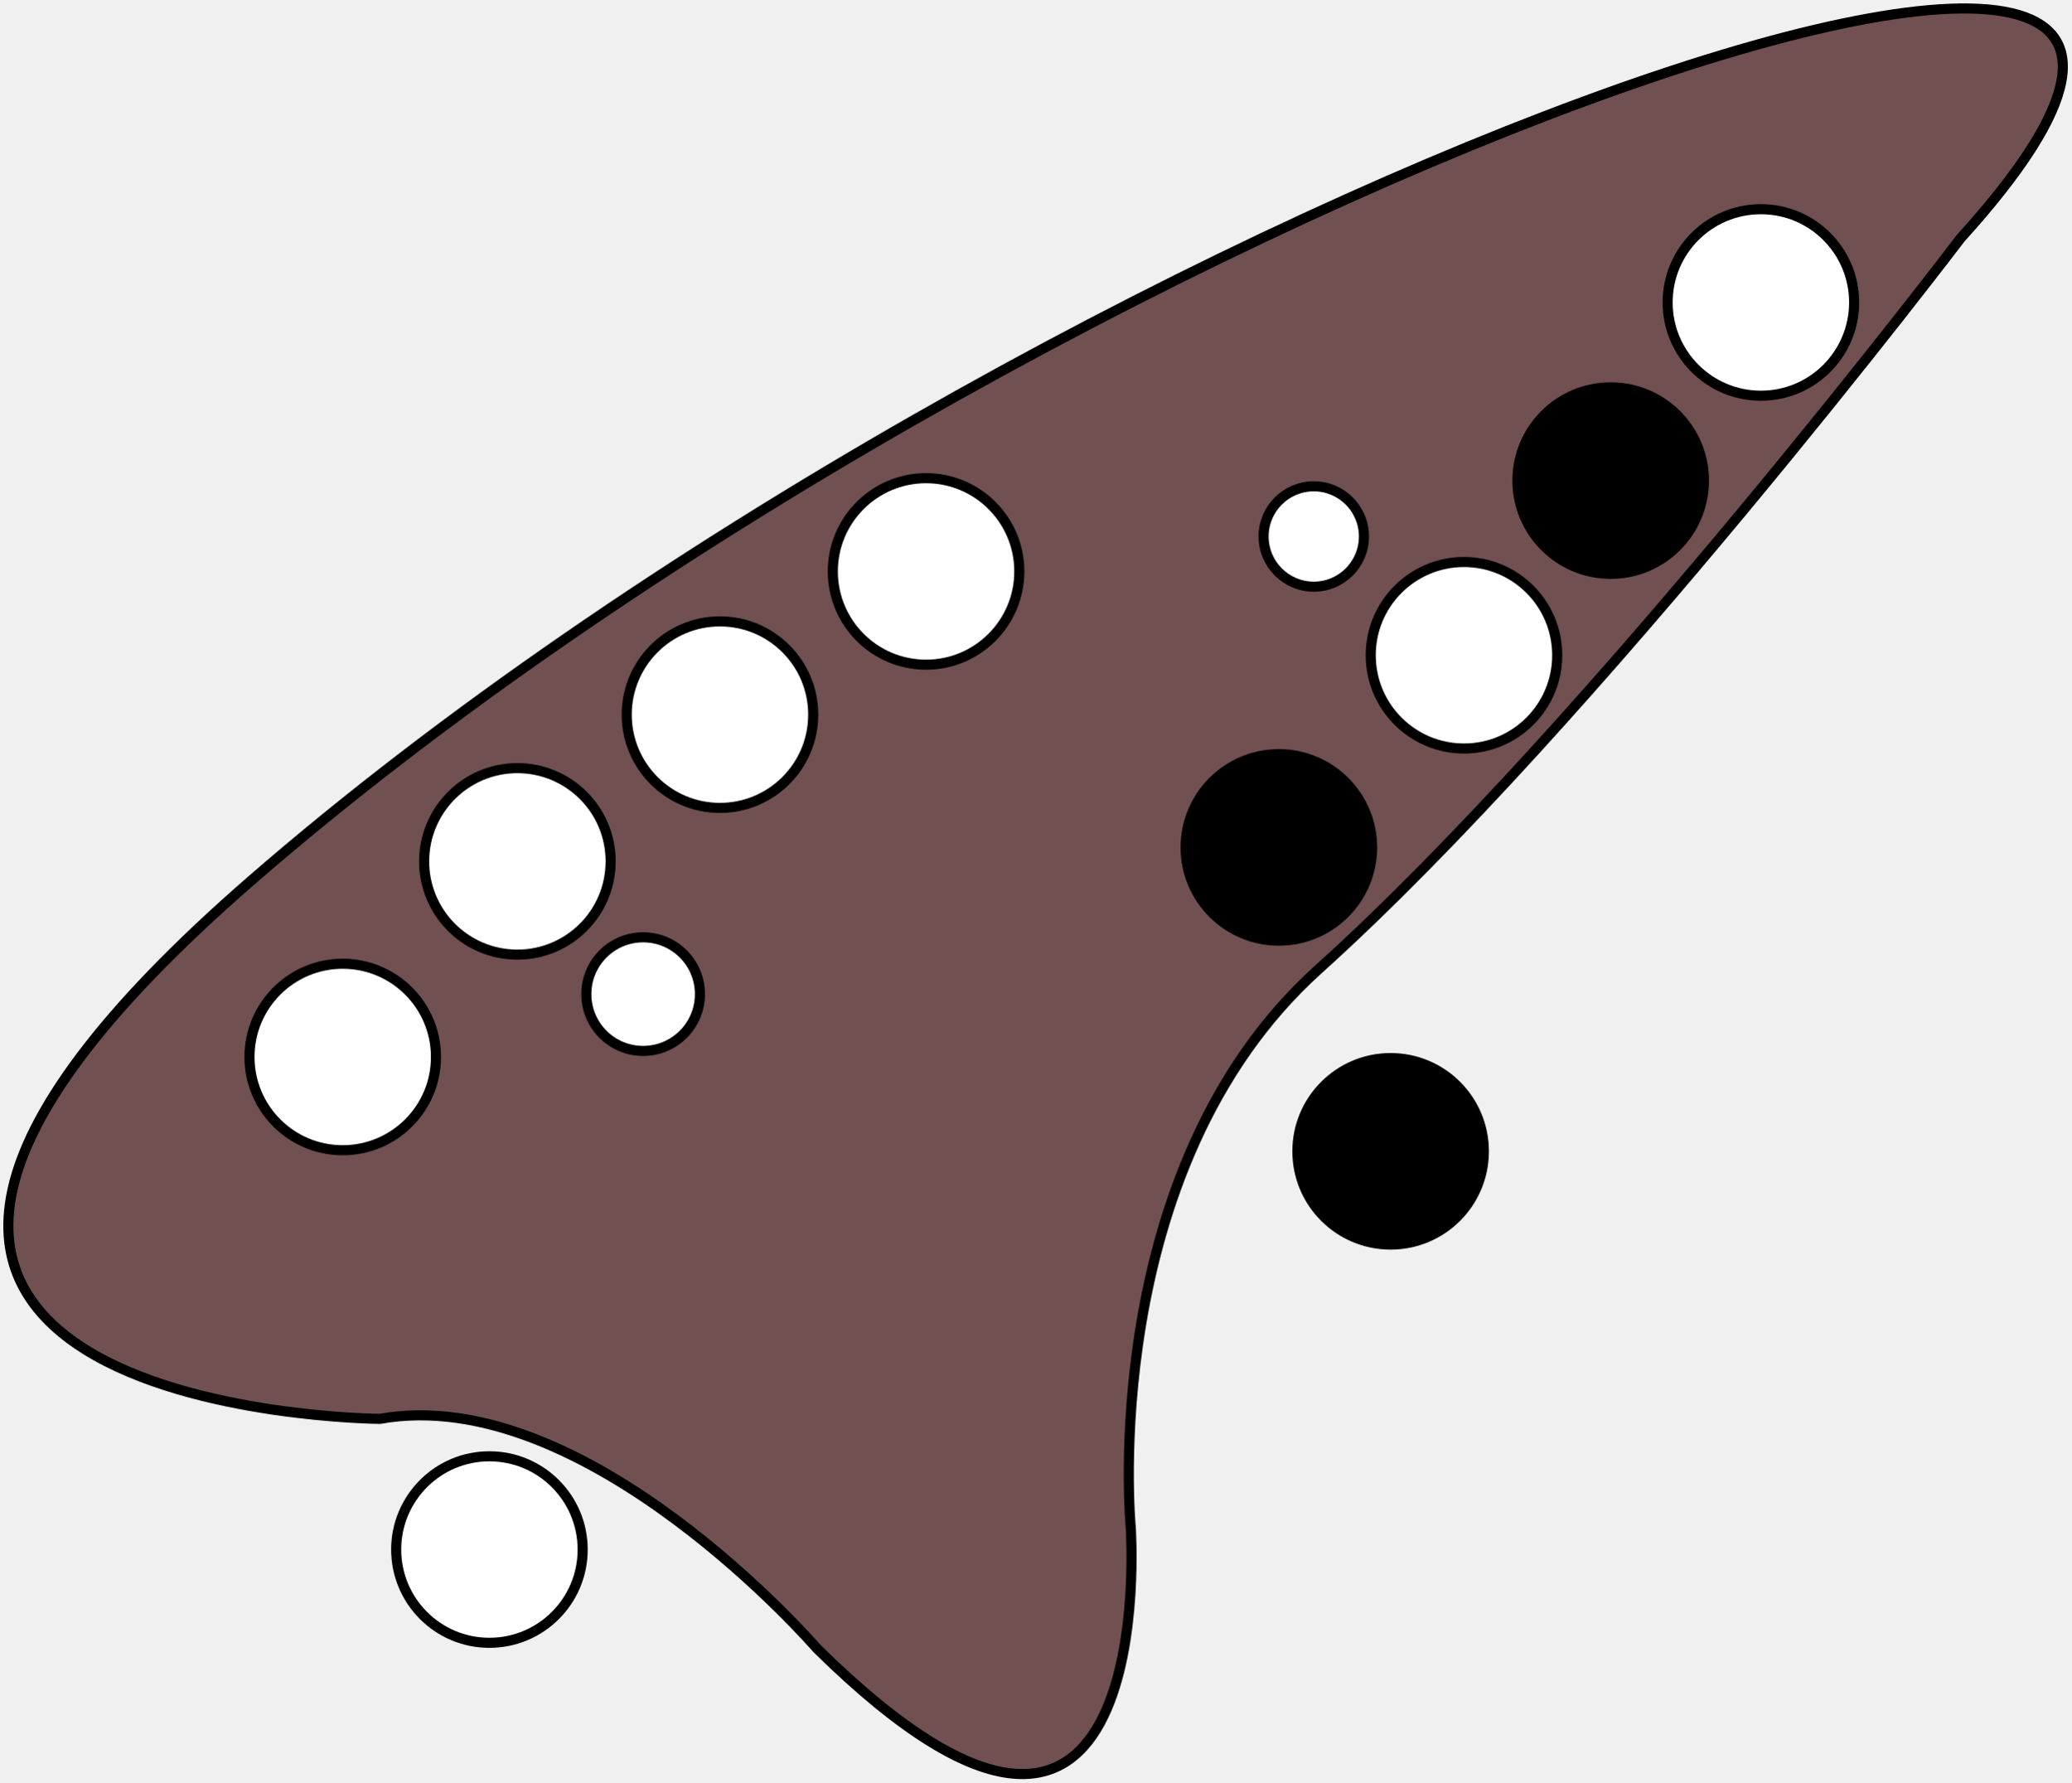
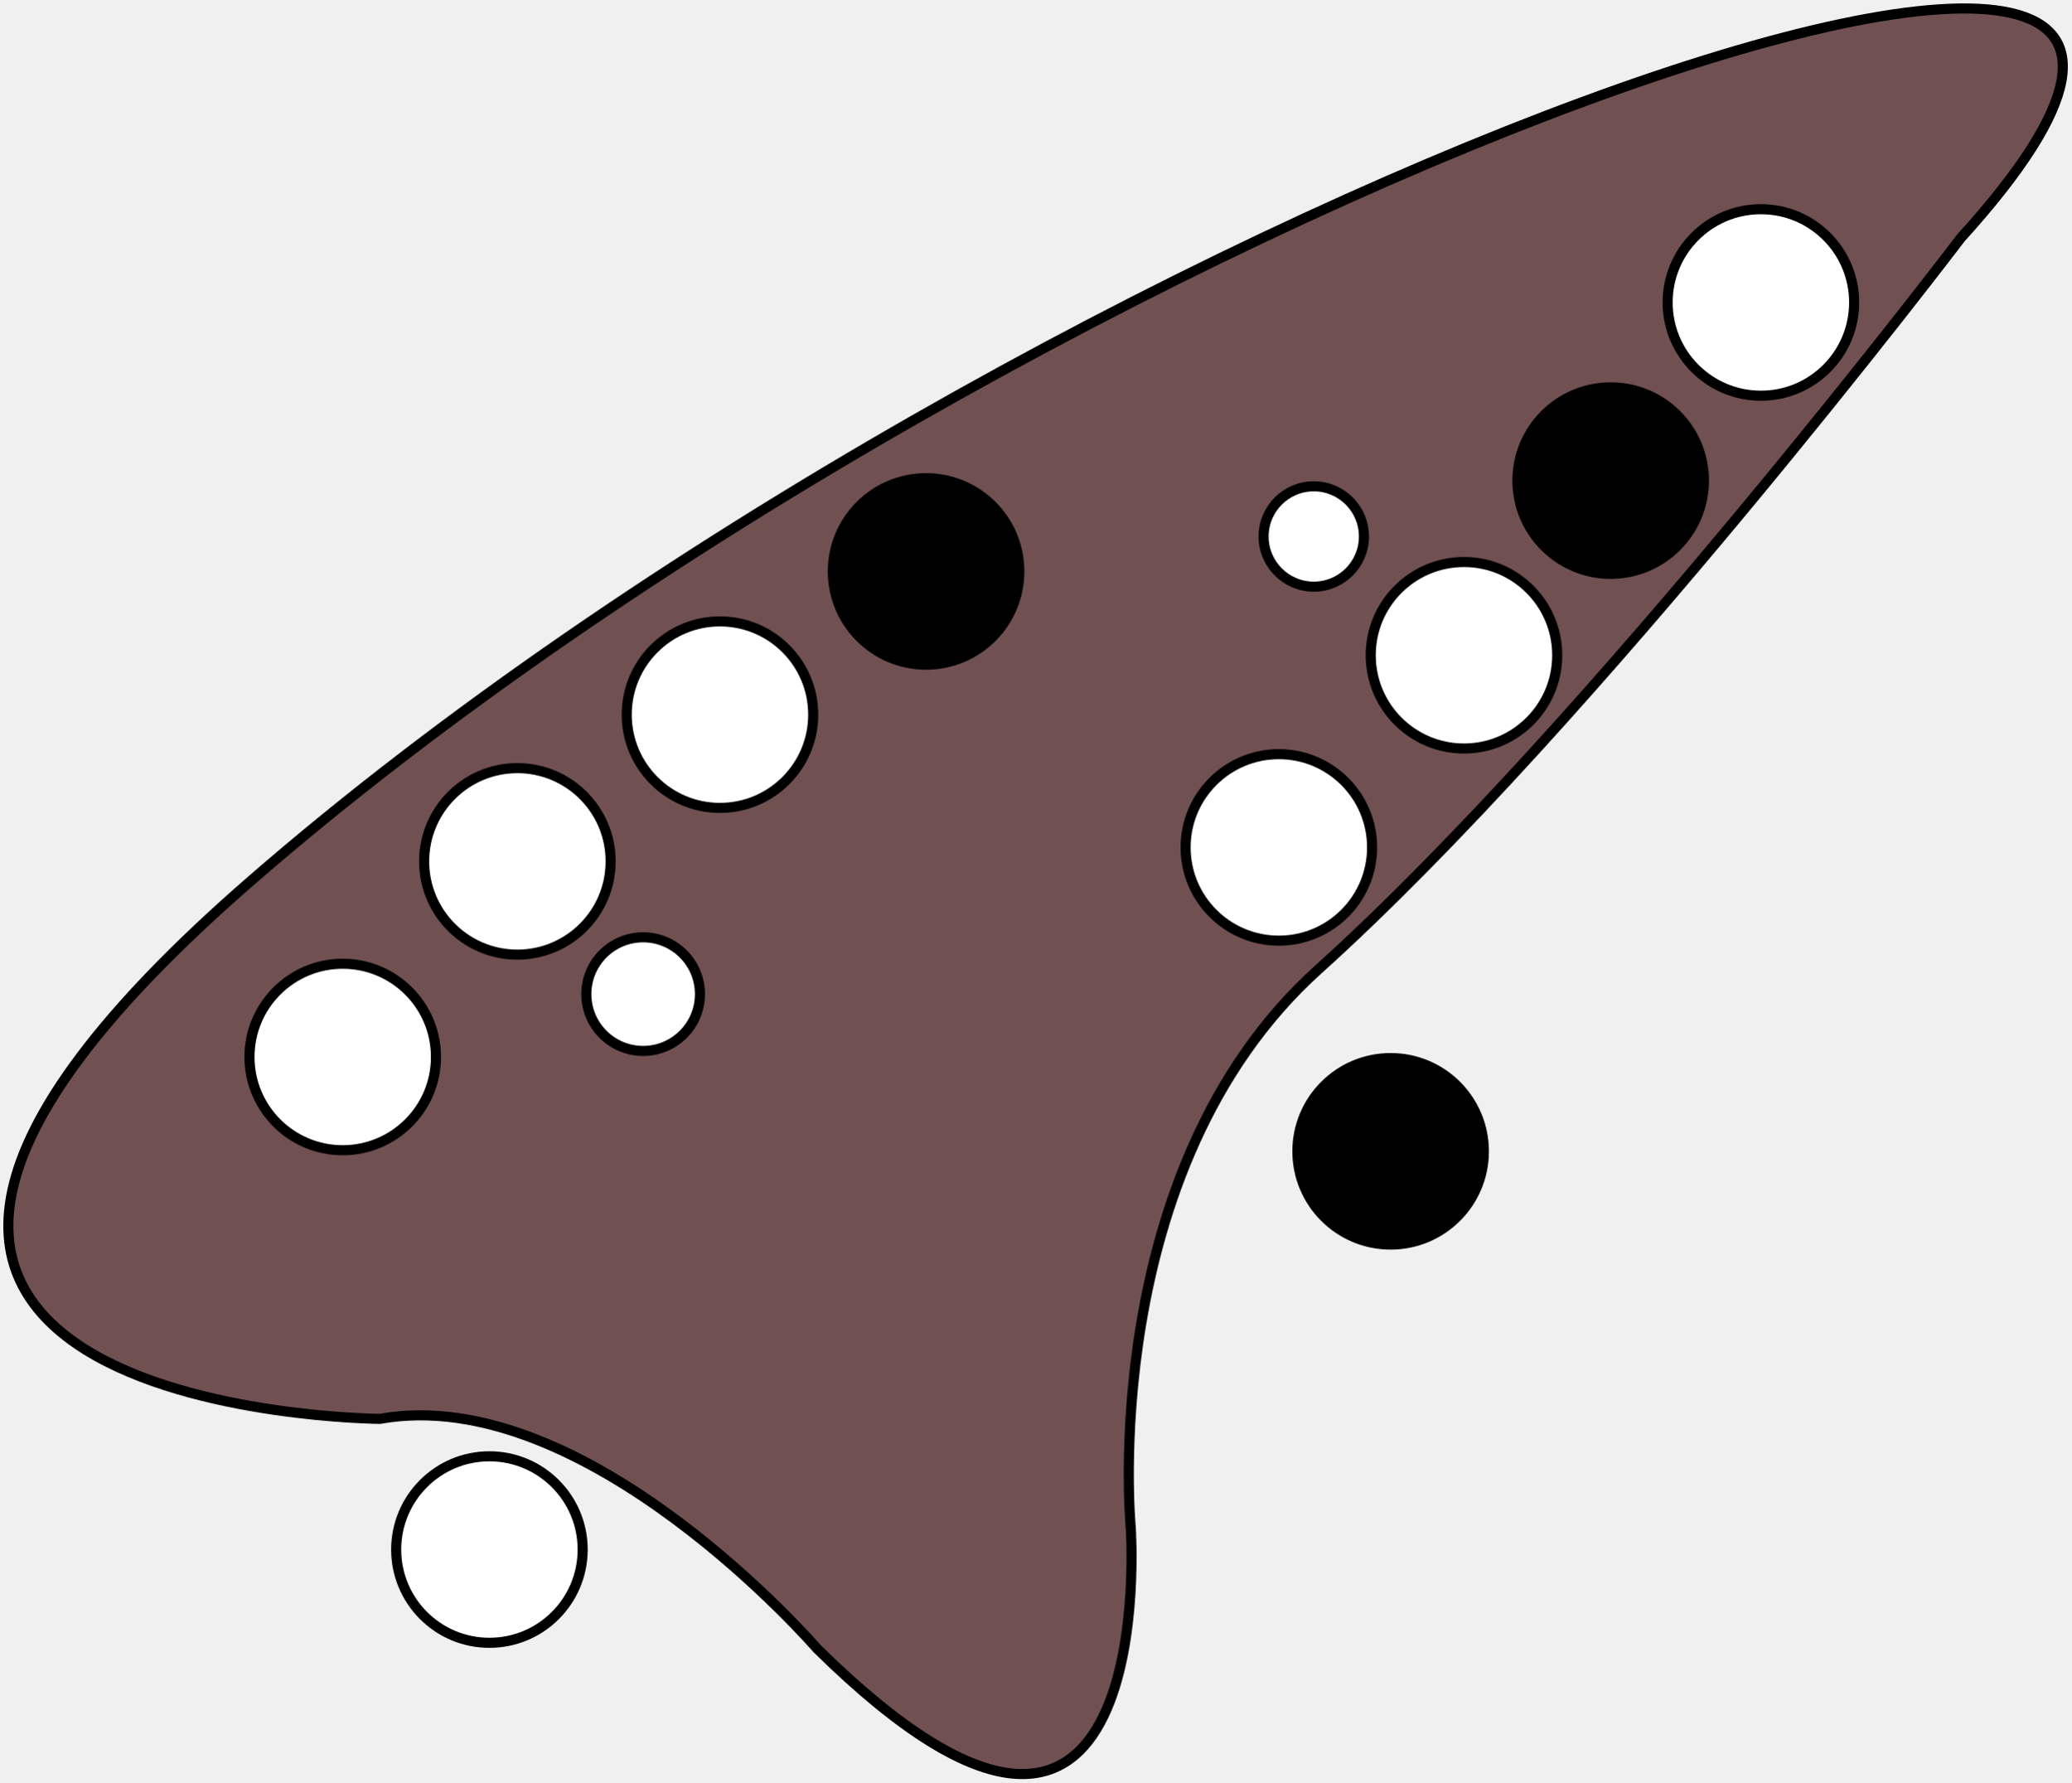
<svg xmlns="http://www.w3.org/2000/svg" width="82.138mm" height="70.682mm" viewBox="0 0 82.138 70.682" version="1.1" id="svg1">
  <defs id="defs1">
    <linearGradient id="swatch1">
      <stop style="stop-color:#ffffff;stop-opacity:1;" offset="0" id="stop1" />
    </linearGradient>
  </defs>
  <g id="layer1" transform="translate(-70.74366,-41.10124)">
    <path style="fill:#705050;fill-opacity:1;stroke:#000000;stroke-width:0.4;stroke-linecap:butt;stroke-linejoin:miter;stroke-dasharray:none;stroke-opacity:1" d="m 148.5,50.545 c 19.681,-21.707 -37.132,-1.162 -67.785,25.468 -24.344,21.148 5.094,21.354 5.094,21.354 8.195,-1.473 17.338,9.11 17.338,9.11 13.714,13.518 12.44,-4.8 12.44,-4.8 0,0 -1.371,-14.203 7.445,-22.138 C 133.948,69.715 148.5,50.545 148.5,50.545 Z" id="path13" />
    <g id="g1" transform="translate(1.662354,-1.800884)">
      <circle style="fill:#ffffff;fill-opacity:1;fill-rule:evenodd;stroke:#000000;stroke-width:0.4;stroke-dasharray:none;stroke-opacity:1" id="path2" cx="82.672" cy="84.817" r="3.698" />
      <circle style="fill:#ffffff;fill-opacity:1;fill-rule:evenodd;stroke:#000000;stroke-width:0.4;stroke-dasharray:none;stroke-opacity:1" id="path3" cx="89.599" cy="77.06" r="3.698" />
      <circle style="fill:#ffffff;fill-opacity:1;fill-rule:evenodd;stroke:#000000;stroke-width:0.4;stroke-dasharray:none;stroke-opacity:1" id="path4" cx="97.633" cy="71.241" r="3.698" />
-       <circle style="fill:#ffffff;fill-opacity:1;fill-rule:evenodd;stroke:#000000;stroke-width:0.4;stroke-dasharray:none;stroke-opacity:1" id="path5" cx="105.807" cy="65.562" r="3.698" />
-       <circle style="fill:#000000;fill-opacity:1;fill-rule:evenodd;stroke:#000000;stroke-width:0.4;stroke-dasharray:none;stroke-opacity:1" id="path8" cx="119.798" cy="76.506" r="3.698" />
+       <circle style="fill:#000000;fill-opacity:1;fill-rule:evenodd;stroke:#000000;stroke-width:0.4;stroke-dasharray:none;stroke-opacity:1" id="path5" cx="105.807" cy="65.562" r="3.698" />
+       <circle style="fill:#ffffff;fill-opacity:1;fill-rule:evenodd;stroke:#000000;stroke-width:0.4;stroke-dasharray:none;stroke-opacity:1" id="path8" cx="119.798" cy="76.506" r="3.698" />
      <circle style="fill:#ffffff;fill-opacity:1;fill-rule:evenodd;stroke:#000000;stroke-width:0.4;stroke-dasharray:none;stroke-opacity:1" id="path9" cx="127.14" cy="68.886" r="3.698" />
      <circle style="fill:#000000;fill-opacity:1;fill-rule:evenodd;stroke:#000000;stroke-width:0.4;stroke-dasharray:none;stroke-opacity:1" id="path10" cx="132.958" cy="61.96" r="3.698" />
      <circle style="fill:#ffffff;fill-opacity:1;fill-rule:evenodd;stroke:#000000;stroke-width:0.4;stroke-dasharray:none;stroke-opacity:1" id="path11" cx="138.915" cy="54.895" r="3.698" />
      <circle style="fill:#ffffff;fill-opacity:1;fill-rule:evenodd;stroke:#000000;stroke-width:0.4;stroke-dasharray:none;stroke-opacity:1" id="path1" cx="88.49" cy="104.35" r="3.698" />
      <circle style="fill:#000000;fill-opacity:1;fill-rule:evenodd;stroke:#000000;stroke-width:0.4;stroke-dasharray:none;stroke-opacity:1" id="path7" cx="124.231" cy="88.558" r="3.698" />
      <circle style="fill:#ffffff;fill-opacity:1;fill-rule:evenodd;stroke:#000000;stroke-width:0.4;stroke-dasharray:none;stroke-opacity:1" id="path6" cx="94.586" cy="82.324" r="2.253" />
      <circle style="fill:#ffffff;fill-opacity:1;fill-rule:evenodd;stroke:#000000;stroke-width:0.4;stroke-dasharray:none;stroke-opacity:1" id="path12" cx="121.183" cy="64.176" r="1.99" />
    </g>
  </g>
</svg>
